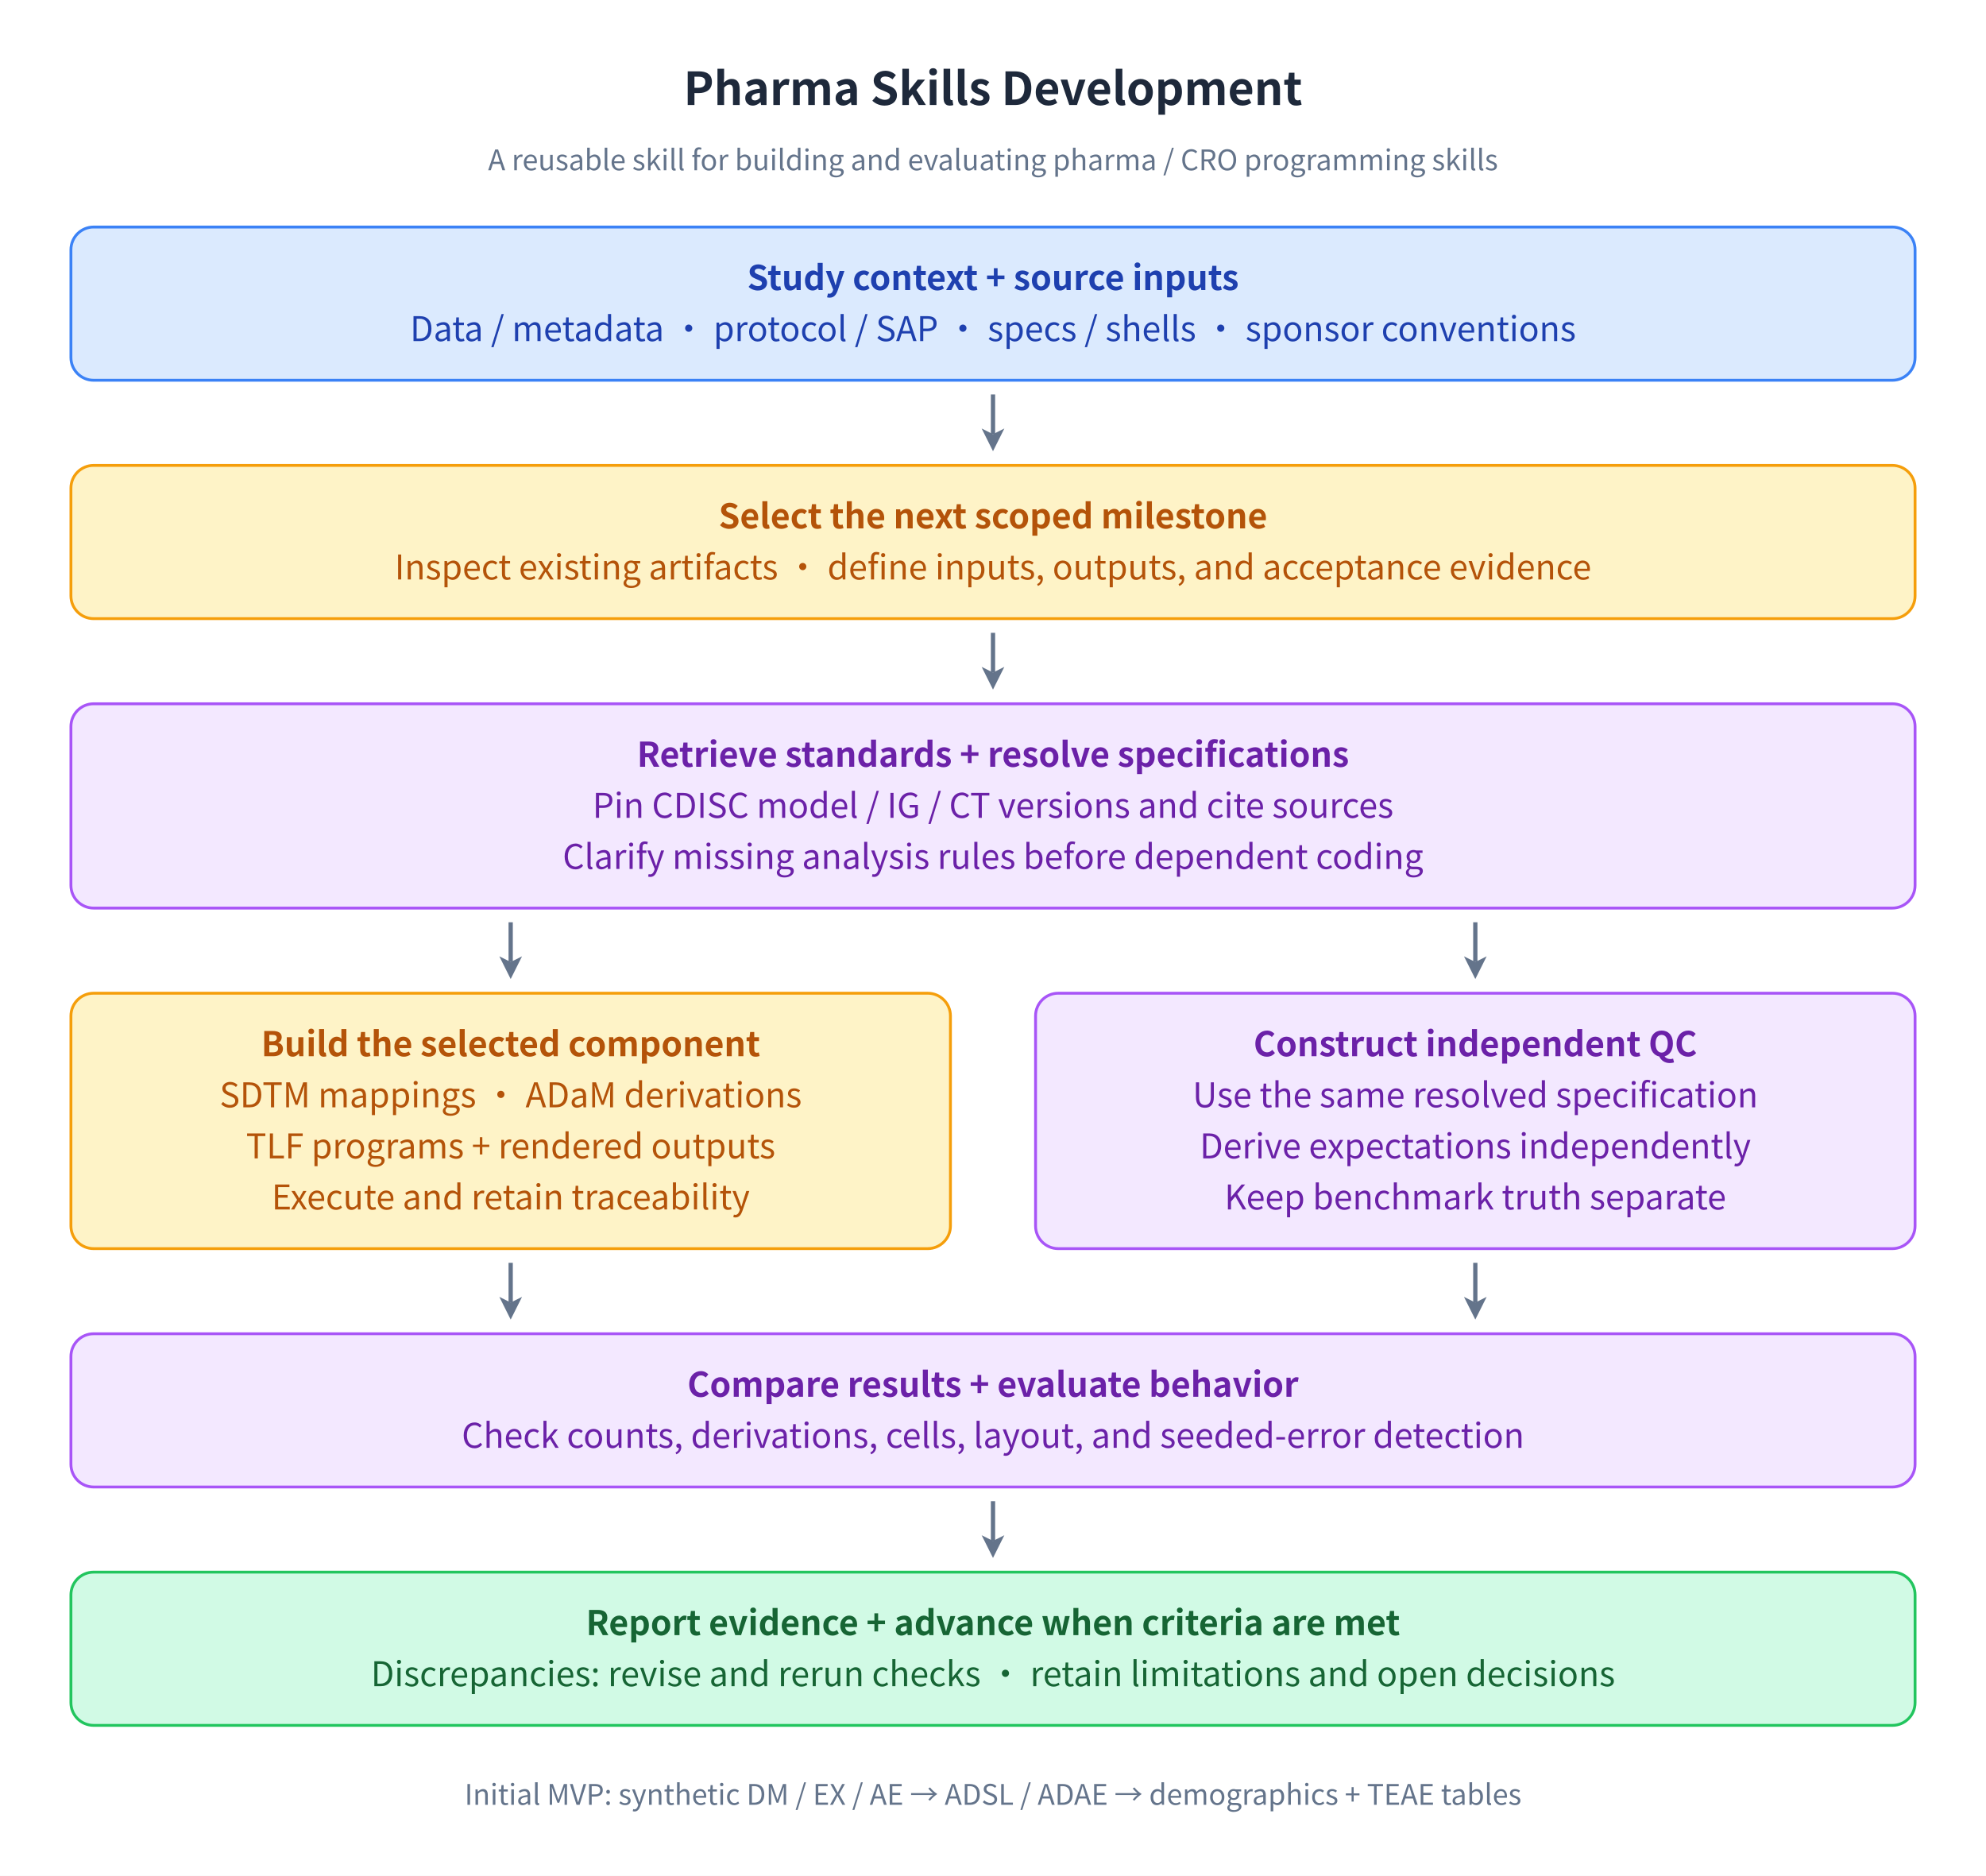
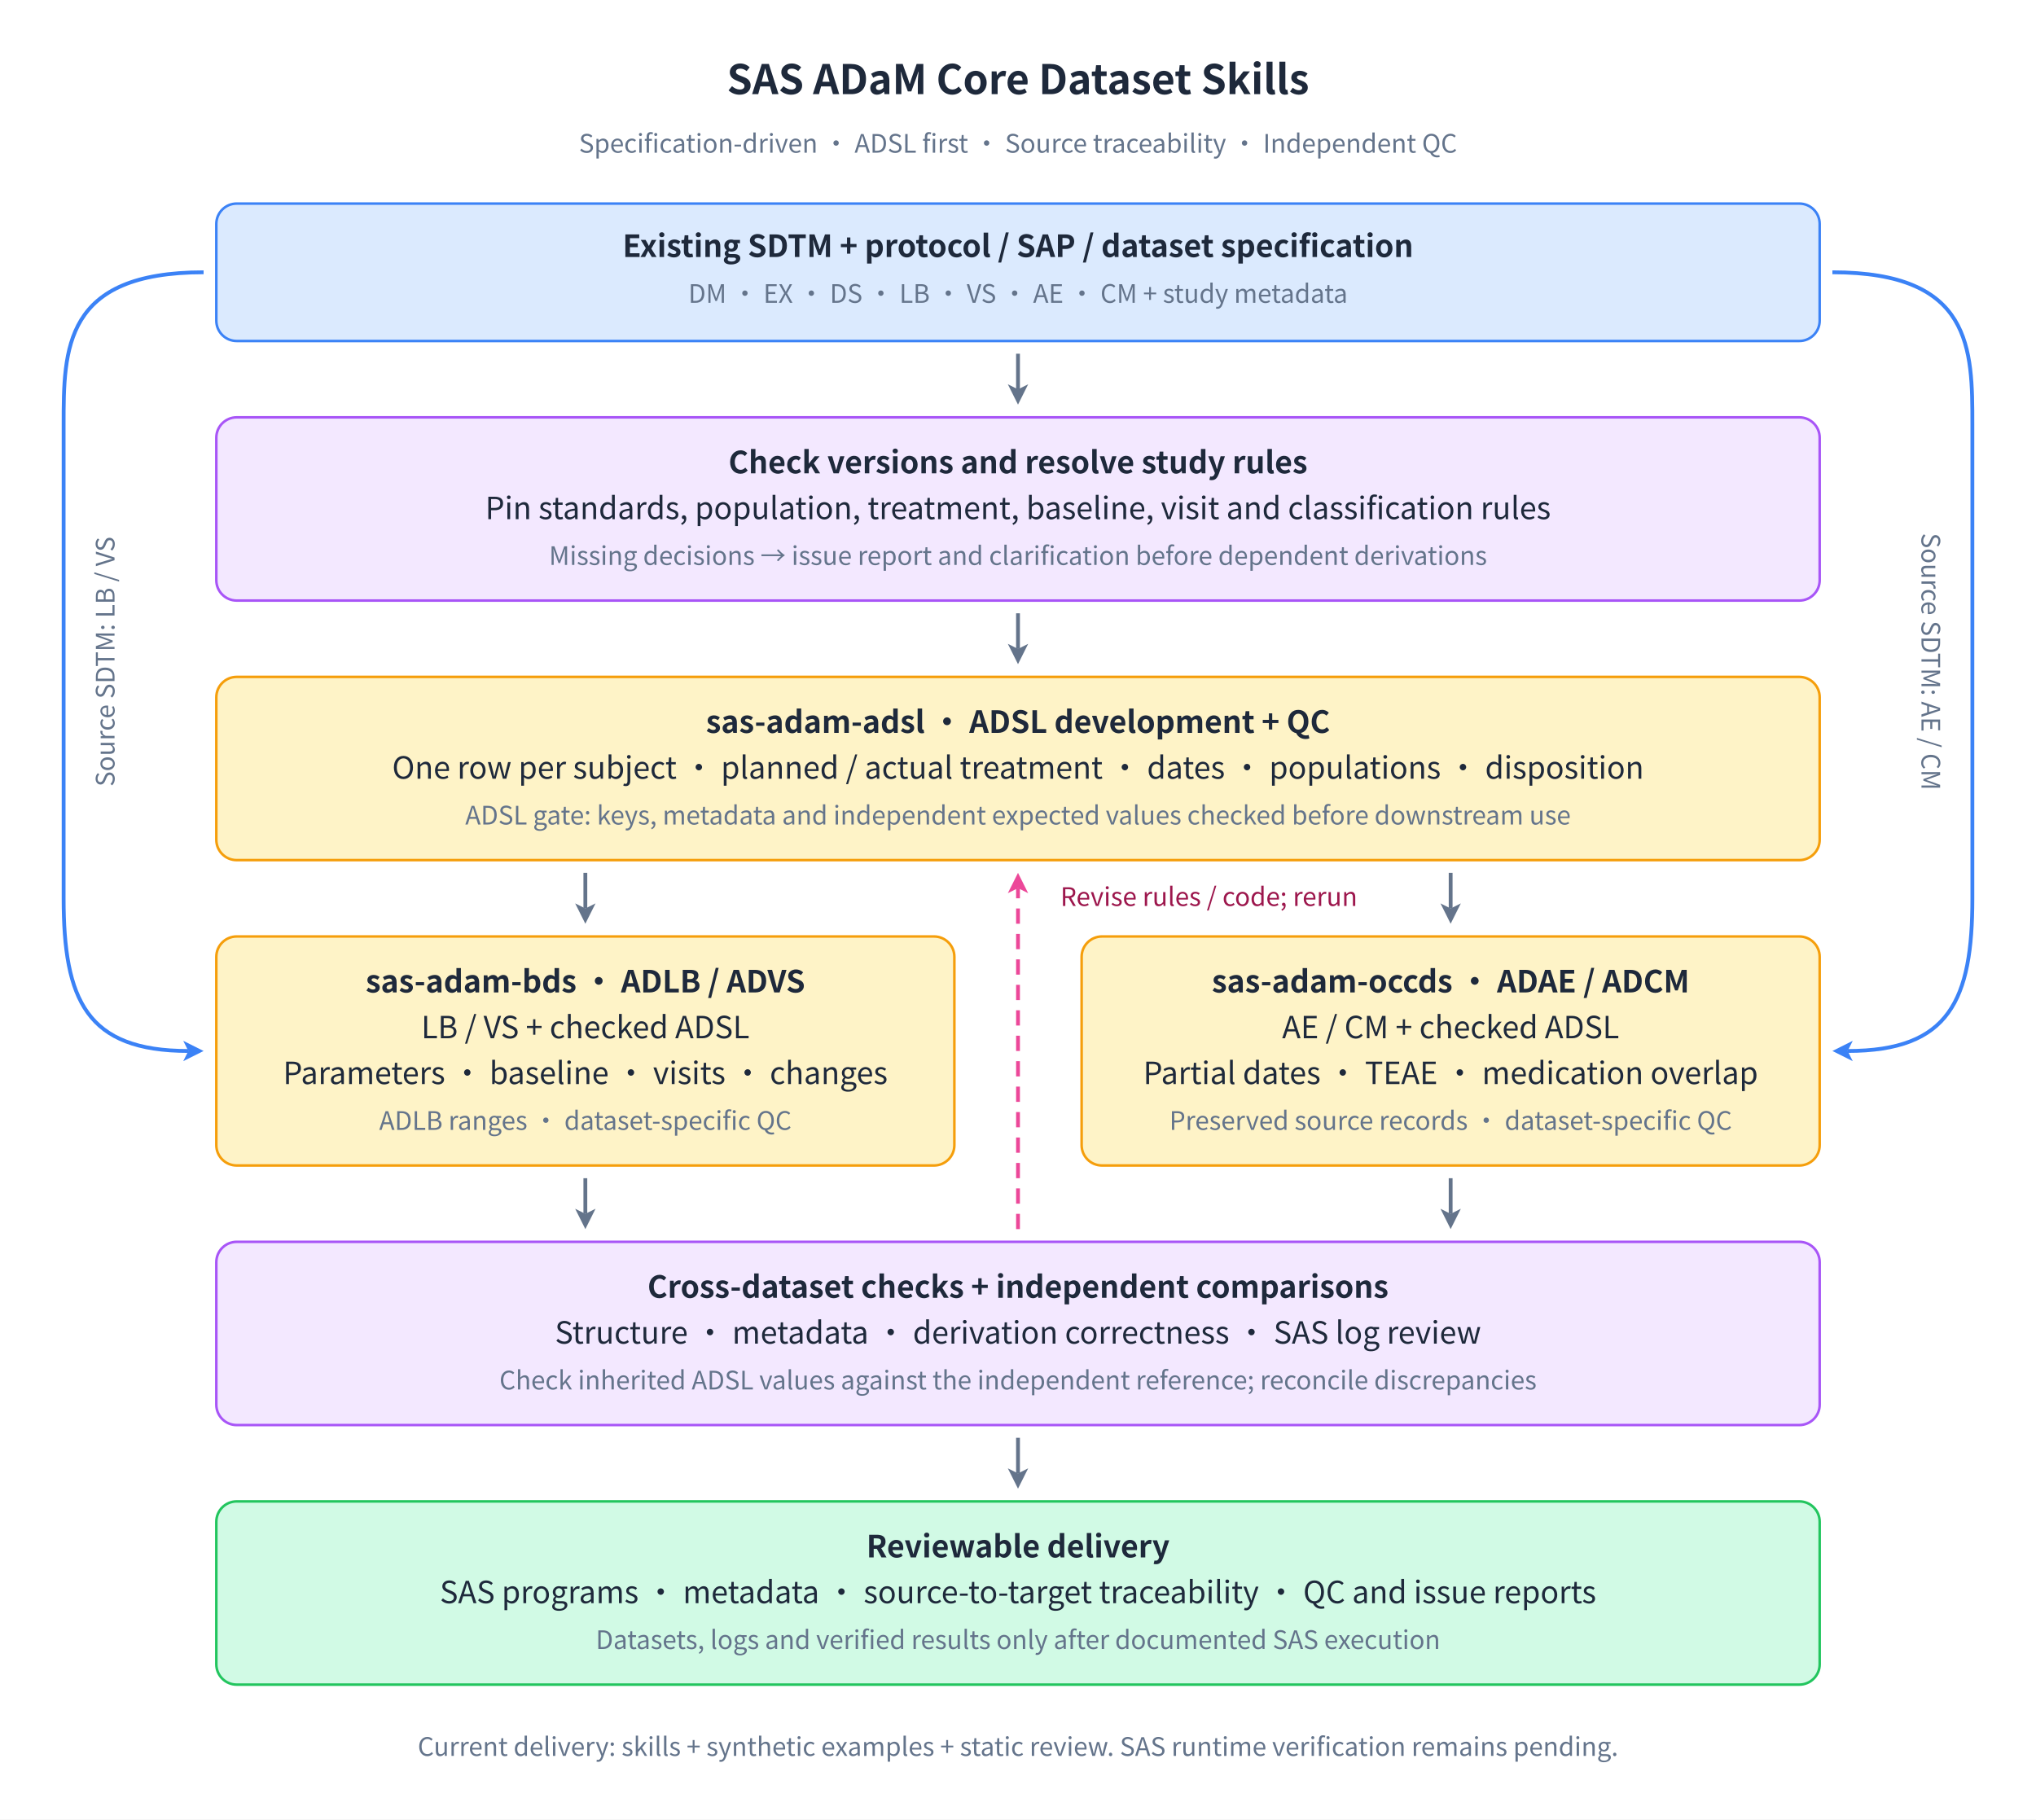
- <svg xmlns="http://www.w3.org/2000/svg" width="700" height="661" viewBox="0 0 700 661" role="img" aria-labelledby="title desc">
-   <rect width="700" height="661" fill="#ffffff" />
+ <svg xmlns="http://www.w3.org/2000/svg" width="800" height="715" viewBox="0 0 800 715" role="img" aria-labelledby="title desc">
  <defs>
    <marker id="arrow" markerWidth="8" markerHeight="8" refX="2" refY="4" orient="auto" markerUnits="userSpaceOnUse">
      <path d="M0,0 L8,4 L0,8 L2,4 z" fill="#64748b" />
    </marker>
+     <marker id="arrow-blue" markerWidth="8" markerHeight="8" refX="2" refY="4" orient="auto" markerUnits="userSpaceOnUse">
+       <path d="M0,0 L8,4 L0,8 L2,4 z" fill="#3b82f6" />
+     </marker>
+     <marker id="arrow-pink" markerWidth="8" markerHeight="8" refX="2" refY="4" orient="auto" markerUnits="userSpaceOnUse">
+       <path d="M0,0 L8,4 L0,8 L2,4 z" fill="#ec4899" />
+     </marker>
  </defs>
-   <style>text { font-family: 'PingFang SC', 'Microsoft YaHei', 'Noto Sans CJK SC', system-ui, sans-serif; }</style>
-   <text x="350" y="37" text-anchor="middle" font-size="16" font-weight="600" fill="#1e293b">Pharma Skills Development</text>
-   <text x="350" y="60" text-anchor="middle" font-size="10" fill="#64748b">A reusable skill for building and evaluating pharma / CRO programming skills</text>
-   <path d="M350,139 L350,153" fill="none" stroke="#64748b" stroke-width="1.5" marker-end="url(#arrow)" />
-   <path d="M350,223 L350,237" fill="none" stroke="#64748b" stroke-width="1.5" marker-end="url(#arrow)" />
-   <path d="M180,325 L180,339" fill="none" stroke="#64748b" stroke-width="1.5" marker-end="url(#arrow)" />
-   <path d="M520,325 L520,339" fill="none" stroke="#64748b" stroke-width="1.5" marker-end="url(#arrow)" />
-   <path d="M180,445 L180,459" fill="none" stroke="#64748b" stroke-width="1.5" marker-end="url(#arrow)" />
-   <path d="M520,445 L520,459" fill="none" stroke="#64748b" stroke-width="1.5" marker-end="url(#arrow)" />
-   <path d="M350,529 L350,543" fill="none" stroke="#64748b" stroke-width="1.5" marker-end="url(#arrow)" />
-   <rect x="25" y="80" width="650" height="54" rx="8" fill="#dbeafe" stroke="#3b82f6" />
-   <text x="350" y="102.2" text-anchor="middle" font-size="12" font-weight="600" fill="#1e40af">Study context + source inputs</text>
-   <text x="350" y="120.2" text-anchor="middle" font-size="12" font-weight="400" fill="#1e40af">Data / metadata · protocol / SAP · specs / shells · sponsor conventions</text>
-   <rect x="25" y="164" width="650" height="54" rx="8" fill="#fef3c7" stroke="#f59e0b" />
-   <text x="350" y="186.2" text-anchor="middle" font-size="12" font-weight="600" fill="#b45309">Select the next scoped milestone</text>
-   <text x="350" y="204.2" text-anchor="middle" font-size="12" font-weight="400" fill="#b45309">Inspect existing artifacts · define inputs, outputs, and acceptance evidence</text>
-   <rect x="25" y="248" width="650" height="72" rx="8" fill="#f3e8ff" stroke="#a855f7" />
-   <text x="350" y="270.2" text-anchor="middle" font-size="12" font-weight="600" fill="#6b21a8">Retrieve standards + resolve specifications</text>
-   <text x="350" y="288.2" text-anchor="middle" font-size="12" font-weight="400" fill="#6b21a8">Pin CDISC model / IG / CT versions and cite sources</text>
-   <text x="350" y="306.2" text-anchor="middle" font-size="12" font-weight="400" fill="#6b21a8">Clarify missing analysis rules before dependent coding</text>
-   <rect x="25" y="350" width="310" height="90" rx="8" fill="#fef3c7" stroke="#f59e0b" />
-   <text x="180" y="372.2" text-anchor="middle" font-size="12" font-weight="600" fill="#b45309">Build the selected component</text>
-   <text x="180" y="390.2" text-anchor="middle" font-size="12" font-weight="400" fill="#b45309">SDTM mappings · ADaM derivations</text>
-   <text x="180" y="408.2" text-anchor="middle" font-size="12" font-weight="400" fill="#b45309">TLF programs + rendered outputs</text>
-   <text x="180" y="426.2" text-anchor="middle" font-size="12" font-weight="400" fill="#b45309">Execute and retain traceability</text>
-   <rect x="365" y="350" width="310" height="90" rx="8" fill="#f3e8ff" stroke="#a855f7" />
-   <text x="520" y="372.2" text-anchor="middle" font-size="12" font-weight="600" fill="#6b21a8">Construct independent QC</text>
-   <text x="520" y="390.2" text-anchor="middle" font-size="12" font-weight="400" fill="#6b21a8">Use the same resolved specification</text>
-   <text x="520" y="408.2" text-anchor="middle" font-size="12" font-weight="400" fill="#6b21a8">Derive expectations independently</text>
-   <text x="520" y="426.2" text-anchor="middle" font-size="12" font-weight="400" fill="#6b21a8">Keep benchmark truth separate</text>
-   <rect x="25" y="470" width="650" height="54" rx="8" fill="#f3e8ff" stroke="#a855f7" />
-   <text x="350" y="492.2" text-anchor="middle" font-size="12" font-weight="600" fill="#6b21a8">Compare results + evaluate behavior</text>
-   <text x="350" y="510.2" text-anchor="middle" font-size="12" font-weight="400" fill="#6b21a8">Check counts, derivations, cells, layout, and seeded-error detection</text>
-   <rect x="25" y="554" width="650" height="54" rx="8" fill="#d1fae5" stroke="#22c55e" />
-   <text x="350" y="576.2" text-anchor="middle" font-size="12" font-weight="600" fill="#166534">Report evidence + advance when criteria are met</text>
-   <text x="350" y="594.2" text-anchor="middle" font-size="12" font-weight="400" fill="#166534">Discrepancies: revise and rerun checks · retain limitations and open decisions</text>
-   <text x="350" y="636" text-anchor="middle" font-size="10" fill="#64748b">Initial MVP: synthetic DM / EX / AE → ADSL / ADAE → demographics + TEAE tables</text>
+   <style>
+     text { font-family: 'PingFang SC', 'Microsoft YaHei', 'Noto Sans CJK SC', system-ui, sans-serif; text-anchor: middle; fill: #1e293b; font-size: 12px; }
+     .heading { font-size: 16px; font-weight: 600; }
+     .strong { font-weight: 600; }
+     .secondary { font-size: 10px; fill: #64748b; }
+     .flow { fill: none; stroke: #64748b; stroke-width: 1.5; marker-end: url(#arrow); }
+     .source { fill: none; stroke: #3b82f6; stroke-width: 1.5; marker-end: url(#arrow-blue); }
+     .input { fill: #dbeafe; stroke: #3b82f6; }
+     .process { fill: #fef3c7; stroke: #f59e0b; }
+     .qc { fill: #f3e8ff; stroke: #a855f7; }
+     .output { fill: #d1fae5; stroke: #22c55e; }
+   </style>
+   <rect width="800" height="715" fill="white" />
+   <text x="400" y="37" class="heading">SAS ADaM Core Dataset Skills</text>
+   <text x="400" y="60" class="secondary">Specification-driven · ADSL first · Source traceability · Independent QC</text>
+   <path class="flow" d="M400,139 L400,153" />
+   <path class="flow" d="M400,241 L400,255" />
+   <path class="flow" d="M230,343 L230,357" />
+   <path class="flow" d="M570,343 L570,357" />
+   <path class="flow" d="M230,463 L230,477" />
+   <path class="flow" d="M570,463 L570,477" />
+   <path class="flow" d="M400,565 L400,579" />
+   <path class="source" d="M80,107 C25,107 25,137 25,167 L25,353 C25,393 34,413 74,413" />
+   <path class="source" d="M720,107 C775,107 775,137 775,167 L775,353 C775,393 766,413 726,413" />
+   <text x="45" y="260" class="secondary" transform="rotate(-90 45 260)">Source SDTM: LB / VS</text>
+   <text x="755" y="260" class="secondary" transform="rotate(90 755 260)">Source SDTM: AE / CM</text>
+   <rect x="85" y="80" width="630" height="54" rx="8" class="input" />
+   <text x="400" y="101" class="strong">Existing SDTM + protocol / SAP / dataset specification</text>
+   <text x="400" y="119" class="secondary">DM · EX · DS · LB · VS · AE · CM + study metadata</text>
+   <rect x="85" y="164" width="630" height="72" rx="8" class="qc" />
+   <text x="400" y="186" class="strong">Check versions and resolve study rules</text>
+   <text x="400" y="204">Pin standards, population, treatment, baseline, visit and classification rules</text>
+   <text x="400" y="222" class="secondary">Missing decisions → issue report and clarification before dependent derivations</text>
+   <rect x="85" y="266" width="630" height="72" rx="8" class="process" />
+   <text x="400" y="288" class="strong">sas-adam-adsl · ADSL development + QC</text>
+   <text x="400" y="306">One row per subject · planned / actual treatment · dates · populations · disposition</text>
+   <text x="400" y="324" class="secondary">ADSL gate: keys, metadata and independent expected values checked before downstream use</text>
+   <rect x="85" y="368" width="290" height="90" rx="8" class="process" />
+   <text x="230" y="390" class="strong">sas-adam-bds · ADLB / ADVS</text>
+   <text x="230" y="408">LB / VS + checked ADSL</text>
+   <text x="230" y="426">Parameters · baseline · visits · changes</text>
+   <text x="230" y="444" class="secondary">ADLB ranges · dataset-specific QC</text>
+   <rect x="425" y="368" width="290" height="90" rx="8" class="process" />
+   <text x="570" y="390" class="strong">sas-adam-occds · ADAE / ADCM</text>
+   <text x="570" y="408">AE / CM + checked ADSL</text>
+   <text x="570" y="426">Partial dates · TEAE · medication overlap</text>
+   <text x="570" y="444" class="secondary">Preserved source records · dataset-specific QC</text>
+   <rect x="85" y="488" width="630" height="72" rx="8" class="qc" />
+   <text x="400" y="510" class="strong">Cross-dataset checks + independent comparisons</text>
+   <text x="400" y="528">Structure · metadata · derivation correctness · SAS log review</text>
+   <text x="400" y="546" class="secondary">Check inherited ADSL values against the independent reference; reconcile discrepancies</text>
+   <rect x="85" y="590" width="630" height="72" rx="8" class="output" />
+   <text x="400" y="612" class="strong">Reviewable delivery</text>
+   <text x="400" y="630">SAS programs · metadata · source-to-target traceability · QC and issue reports</text>
+   <text x="400" y="648" class="secondary">Datasets, logs and verified results only after documented SAS execution</text>
+   <path d="M400,483 L400,349" fill="none" stroke="#ec4899" stroke-width="1.5" stroke-dasharray="6,4" marker-end="url(#arrow-pink)" />
+   <text x="475" y="356" class="secondary" style="fill:#9d174d">Revise rules / code; rerun</text>
+   <text x="400" y="690" class="secondary">Current delivery: skills + synthetic examples + static review. SAS runtime verification remains pending.</text>
</svg>
